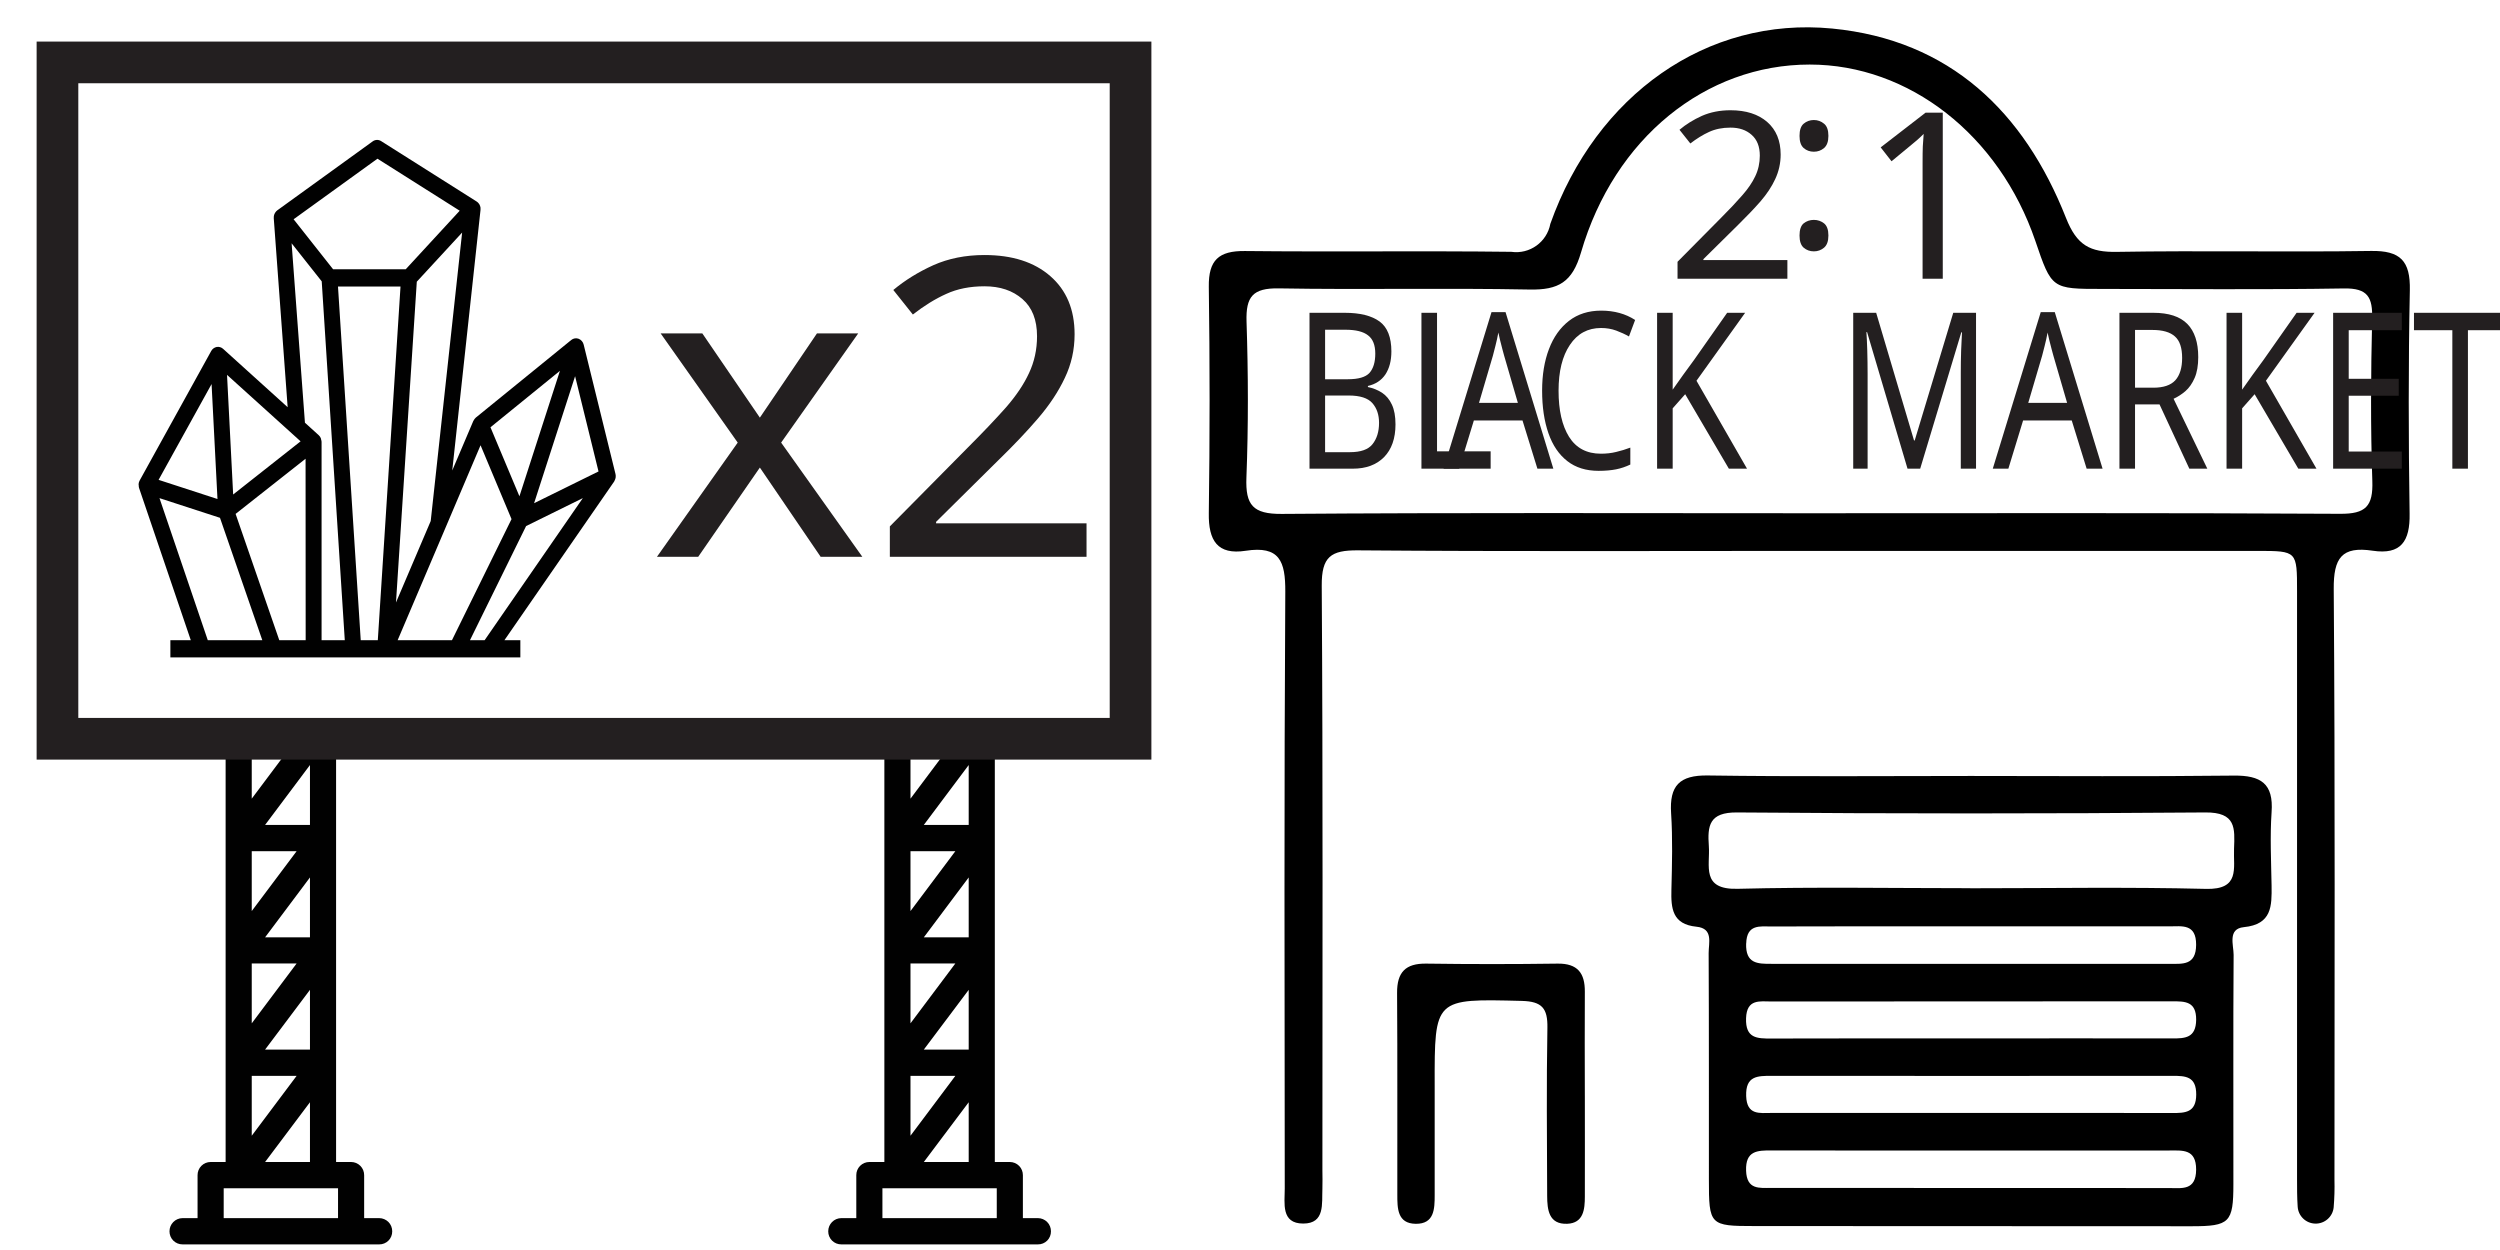
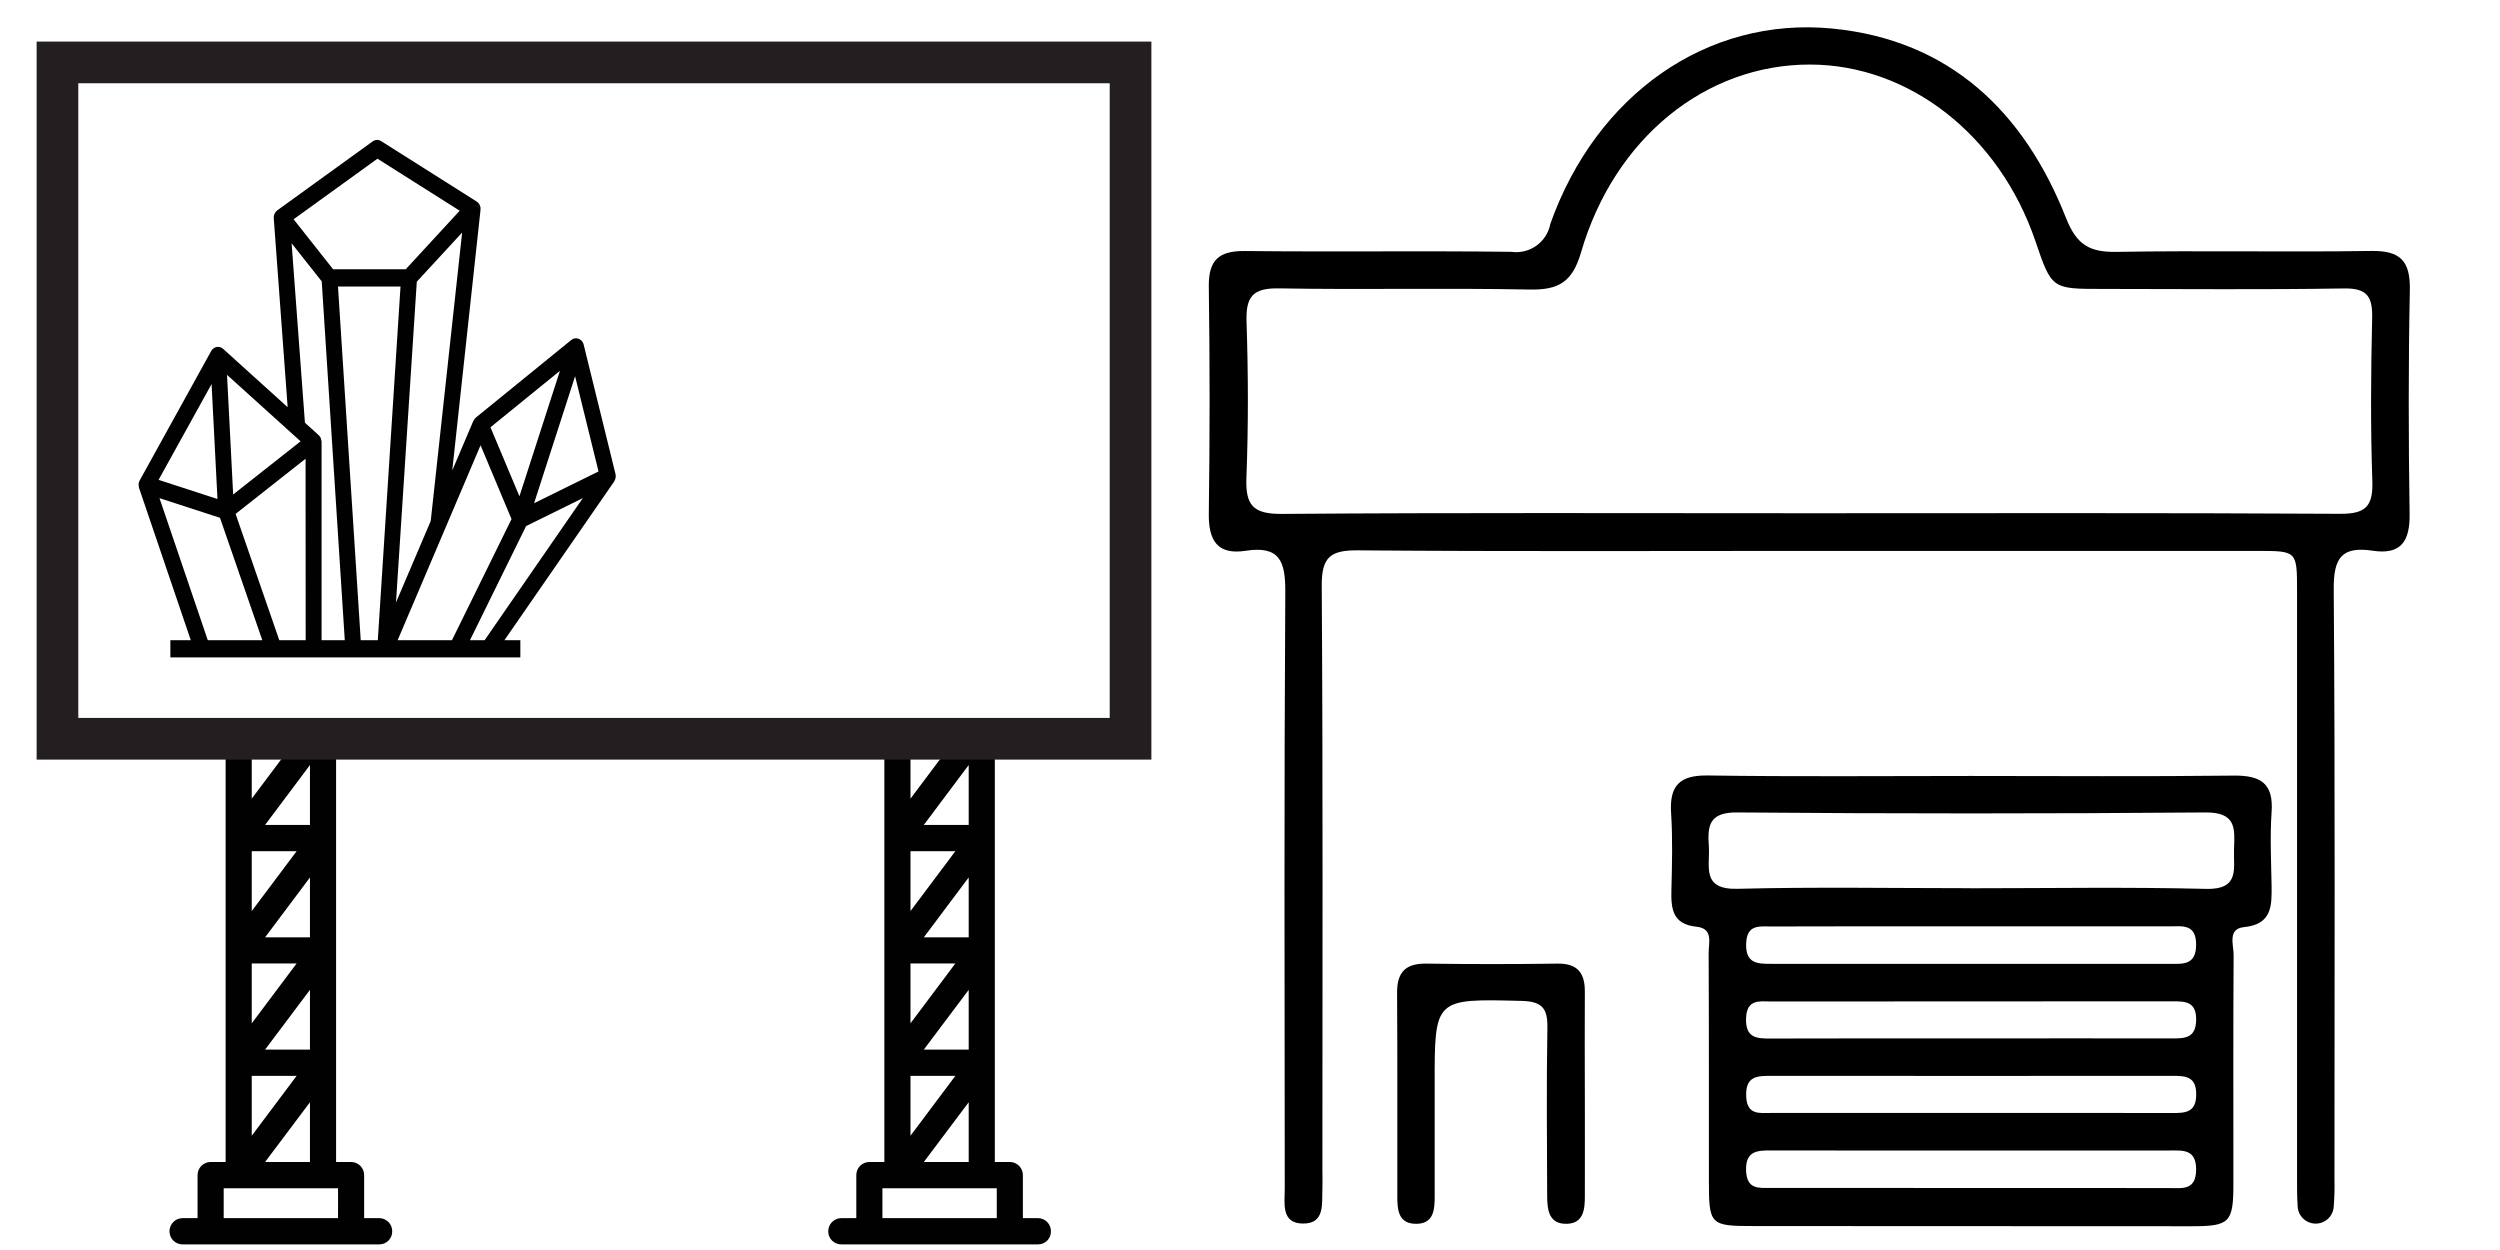
<svg xmlns="http://www.w3.org/2000/svg" viewBox="0 0 179.932 89.966">
  <defs>
    <style>
      .a {
        fill: #fff;
      }

      .b {
        fill: #010101;
      }

      .c {
-         font-size: 16.749px;
-       }
- 
-       .c, .d, .f {
-         fill: #231f20;
-         font-family: TwCenMT-CondensedExtraBold, Tw Cen MT Condensed Extra Bold;
-       }
- 
-       .d {
-         font-size: 15.707px;
-       }
- 
-       .e {
-         letter-spacing: -0.019em;
-       }
- 
-       .f {
-         font-size: 30px;
-       }
- 
-       .g {
        fill: none;
        stroke: #231f20;
        stroke-miterlimit: 10;
        stroke-width: 3px;
      }
    </style>
  </defs>
  <g>
    <g>
      <rect class="a" x="89.966" width="89.966" height="89.966" />
      <rect class="a" width="89.966" height="89.966" />
    </g>
    <g>
      <path class="b" d="M74.7,87.672H73.62v-3.09a.941.941,0,0,0-.94-.95H71.6V53.172H68.76l-3.23,4.31v-4.31H63.65v30.46H62.57a.941.941,0,0,0-.94.95v3.09H60.55a.947.947,0,0,0-.94.95.933.933,0,0,0,.94.94H74.7a.926.926,0,0,0,.94-.94A.941.941,0,0,0,74.7,87.672Zm-4.98-32.61v4.31H66.49Zm-4.19,6.2h3.23l-3.23,4.31Zm4.19,1.89v4.31H66.49Zm-4.19,6.19h3.23l-3.23,4.31Zm4.19,1.9v4.3H66.49Zm-4.19,6.19h3.23l-3.23,4.31Zm4.19,1.9v4.3H66.49Zm2.02,8.34H63.51v-2.15h8.23Z" />
      <path class="b" d="M27.289,87.672h-1.08v-3.09a.941.941,0,0,0-.94-.95h-1.08V53.172h-2.84l-3.23,4.31v-4.31h-1.88v30.46h-1.08a.941.941,0,0,0-.94.95v3.09h-1.08a.947.947,0,0,0-.94.95.933.933,0,0,0,.94.94h14.15a.926.926,0,0,0,.94-.94A.941.941,0,0,0,27.289,87.672Zm-4.98-32.61v4.31h-3.23Zm-4.19,6.2h3.23l-3.23,4.31Zm4.19,1.89v4.31h-3.23Zm-4.19,6.19h3.23l-3.23,4.31Zm4.19,1.9v4.3h-3.23Zm-4.19,6.19h3.23l-3.23,4.31Zm4.19,1.9v4.3h-3.23Zm2.02,8.34H16.1v-2.15h8.23Z" />
    </g>
    <g>
      <path d="M173.443,20.888c.044-2.112-.679-2.861-2.8-2.826-6.091.093-12.187-.039-18.278.066-1.944.036-2.891-.471-3.667-2.437-3.015-7.638-8.361-12.813-16.832-13.637-9.018-.873-16.987,4.774-20.284,14.056a2.5,2.5,0,0,1-2.812,2.014c-6.386-.079-12.777.013-19.164-.057-1.9-.022-2.631.661-2.605,2.574q.113,8.151,0,16.3c-.031,1.961.617,3.015,2.654,2.7,2.441-.379,2.864.754,2.851,2.949-.088,14.32-.053,28.636-.039,42.956,0,1.053-.283,2.517,1.331,2.517,1.582,0,1.331-1.442,1.379-2.513.018-.44,0-.881,0-1.322,0-14.025.044-28.05-.048-42.074-.013-2.085.648-2.561,2.618-2.544,10.869.089,21.733.04,32.6.04h32.161c2.817.005,2.817.005,2.817,2.909q.006,21.15,0,42.295c0,.661,0,1.322.044,1.979a1.3,1.3,0,0,0,2.592.062,18.364,18.364,0,0,0,.057-1.979c0-14.171.053-28.345-.053-42.516-.017-2.243.573-3.1,2.808-2.763,2.032.308,2.689-.683,2.653-2.667C173.346,31.611,173.333,26.247,173.443,20.888Zm-5.02,16.092c-12.769-.075-25.538-.04-38.306-.04-12.624,0-25.243-.049-37.866.048-2.076.014-2.618-.634-2.543-2.613.145-3.738.132-7.489.009-11.226-.057-1.8.449-2.424,2.318-2.394,6.017.106,12.037-.035,18.054.084,2.076.04,3.076-.524,3.7-2.666,2.4-8.247,8.983-13.527,16.458-13.527,7.149,0,13.641,5.073,16.242,12.693,1.176,3.456,1.176,3.456,4.813,3.456,5.8,0,11.591.062,17.387-.035,1.737-.031,2.081.634,2.041,2.195-.092,3.883-.119,7.779.013,11.662C170.807,36.437,170.269,36.993,168.423,36.98Z" />
      <path d="M160.767,55.822c-6.308.075-12.615.026-18.922.026s-12.619.058-18.926-.035c-2.045-.031-2.772.736-2.645,2.715.119,1.829.067,3.667.022,5.5-.035,1.353.062,2.5,1.808,2.671,1.229.123.868,1.177.872,1.9.027,5.43.013,10.856.018,16.286,0,3.292.057,3.358,3.279,3.358q15.735.014,31.47.013c2.728,0,3-.264,3-3.028.008-5.505-.022-11.005.017-16.506,0-.709-.445-1.873.732-1.992,2.027-.2,2.019-1.521,2-2.988-.03-1.763-.119-3.531,0-5.281C163.645,56.386,162.715,55.8,160.767,55.822ZM156.1,85.507q-14.3.006-28.6-.009c-.877,0-1.781.145-1.829-1.239-.049-1.445.811-1.463,1.842-1.459,4.844.014,9.684.005,14.523.005q7.041.006,14.082,0c.961,0,1.944-.132,1.944,1.371C158.056,85.718,157.02,85.507,156.1,85.507Zm.229-5.4c-4.769-.014-9.538-.005-14.3-.005q-7.258,0-14.523,0c-.859,0-1.785.185-1.829-1.221-.048-1.459.824-1.45,1.847-1.45q14.413.013,28.821,0c.961,0,1.728.035,1.723,1.348S157.263,80.108,156.324,80.108Zm-.005-5.369c-4.839-.013-9.683,0-14.522,0-4.765,0-9.534-.009-14.3.008-1.044.005-1.882-.008-1.833-1.458.048-1.42,1-1.208,1.842-1.208q14.414-.013,28.821-.013c.939,0,1.741,0,1.732,1.331C158.047,74.708,157.271,74.743,156.319,74.739Zm-30.645-6.832c.039-1.406.987-1.225,1.833-1.225q7.266-.02,14.523-.009,7.041-.006,14.078,0c.925,0,1.957-.211,1.948,1.331-.009,1.5-.983,1.367-1.944,1.367q-14.3,0-28.6,0C126.467,69.379,125.63,69.344,125.674,67.907Zm33.083-3.931c-5.646-.141-11.306-.044-16.96-.044v-.005c-5.58,0-11.165-.1-16.74.044-2.654.071-1.971-1.652-2.072-3.072-.106-1.472.022-2.441,2.028-2.424q16.851.139,33.7,0c2.226-.022,2.129,1.133,2.072,2.609C160.731,62.49,161.247,64.042,158.757,63.976Z" />
      <path d="M114.066,78.864c0,2.42.008,4.839,0,7.259,0,.914-.093,1.909-1.269,1.956-1.33.053-1.439-1.016-1.443-2.006-.015-4.033-.054-8.066.017-12.1.025-1.4-.383-1.9-1.853-1.935-6.276-.157-6.272-.205-6.26,6.063.006,2.64,0,5.279,0,7.919,0,.99-.026,2.075-1.361,2.061s-1.327-1.129-1.328-2.1c-.009-4.839.017-9.679-.017-14.517-.01-1.487.605-2.131,2.1-2.11q4.728.067,9.458,0c1.431-.017,1.966.682,1.955,2.022-.019,2.493,0,4.986,0,7.479Z" />
-       <text class="c" transform="translate(119.94 20.06)">2 1</text>
-       <text class="c" transform="translate(128.314 17.857)">:</text>
      <path class="b" d="M44.3,34.12l-2.29-9.312a.605.605,0,0,0-.366-.427.538.538,0,0,0-.531.091l-6.87,5.587a.613.613,0,0,0-.157.21c-.005.01-.015.016-.019.026L32.55,33.863l2.034-18.755a.653.653,0,0,0,0-.125c0-.009,0-.018,0-.027l0-.011a.683.683,0,0,0-.079-.23c-.009-.016-.019-.029-.029-.045A.586.586,0,0,0,34.3,14.5l-6.87-4.345a.537.537,0,0,0-.606.02l-6.87,4.966a.6.6,0,0,0-.15.167.406.406,0,0,0-.025.041.647.647,0,0,0-.071.212l0,.011c0,.01,0,.019,0,.028a.639.639,0,0,0-.005.107l1,13.6-4.646-4.2a.546.546,0,0,0-.462-.135.577.577,0,0,0-.395.293L10.053,34.58a.647.647,0,0,0-.079.264.723.723,0,0,0,.01.091.675.675,0,0,0,.022.179l3.725,10.961H12.262v1.241H37.451V46.075H36.306l7.9-11.423c.008-.012.009-.028.017-.041a.661.661,0,0,0,.069-.167.549.549,0,0,0,.017-.07A.661.661,0,0,0,44.3,34.12ZM40.3,26.69l-2.915,9.03L35.3,30.753ZM27.167,11.422l5.919,3.744L29.2,19.381H23.975l-2.843-3.6ZM21.022,31.21h0l.612.554-4.853,3.827-.441-8.611Zm-5.794-3.568.424,8.273-4.238-1.379ZM15.7,46.075h-.746L11.478,35.852l4.355,1.417,3.045,8.806Zm6.3,0H20.1l-3.143-9.088,5.036-3.971Zm1.145,0V31.8a.687.687,0,0,0-.034-.168.653.653,0,0,0-.019-.09.612.612,0,0,0-.152-.219l-.993-.9L20.988,17.51l2.167,2.74,1.66,25.825Zm4.047,0H25.963L24.326,20.623h4.5Zm2.806-25.8,3.263-3.538L31,37.5l-2.5,5.863Zm-1.378,25.8,3.467-8.145h0l2.5-5.884,2.229,5.316-4.286,8.713Zm6.261,0H33.826l4.039-8.213,4.083-2.012Zm3.559-9.858,2.951-9.141,1.686,6.856Z" />
-       <text class="d" transform="translate(93.053 33.732) scale(0.789 1)">BL<tspan class="e" x="13.744" y="0">A</tspan>
-         <tspan x="21.781" y="0" xml:space="preserve">CK  MARKET</tspan>
-       </text>
-       <text class="f" transform="translate(46.736 40.074)">x2</text>
-       <rect class="g" x="4.136" y="4.492" width="77.233" height="48.679" />
+       <rect class="c" x="4.136" y="4.492" width="77.233" height="48.679" />
    </g>
  </g>
</svg>
